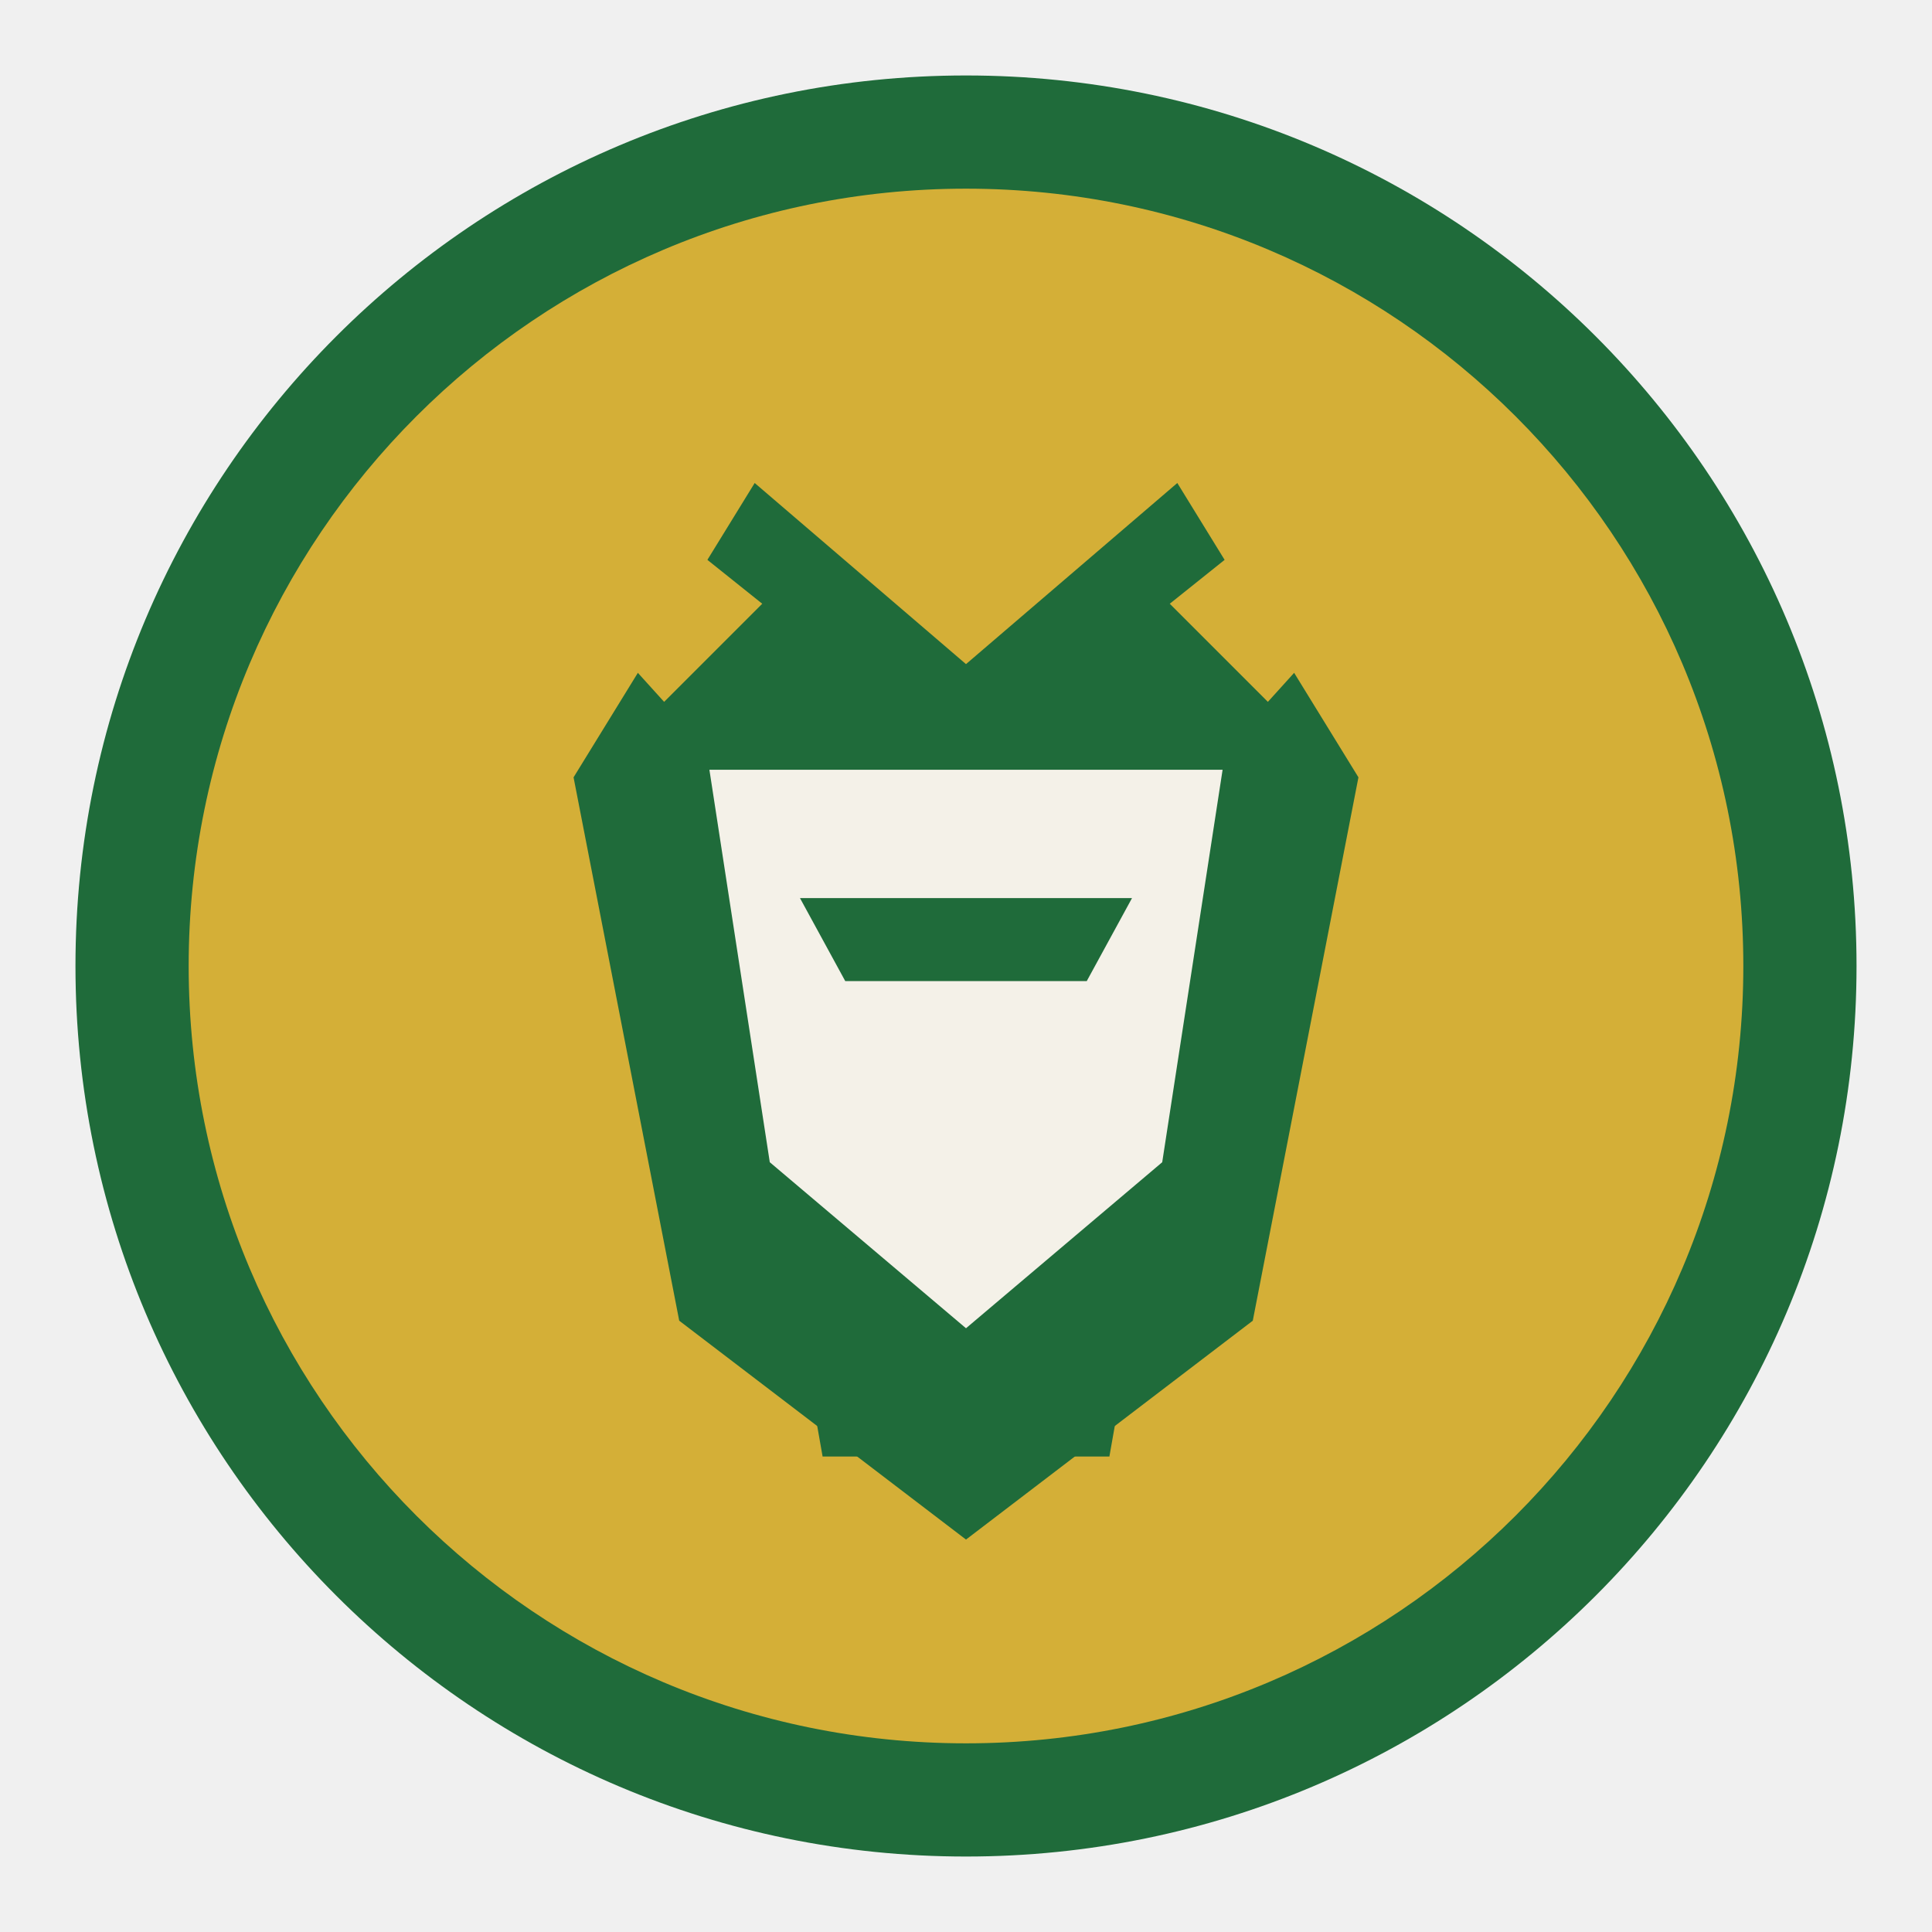
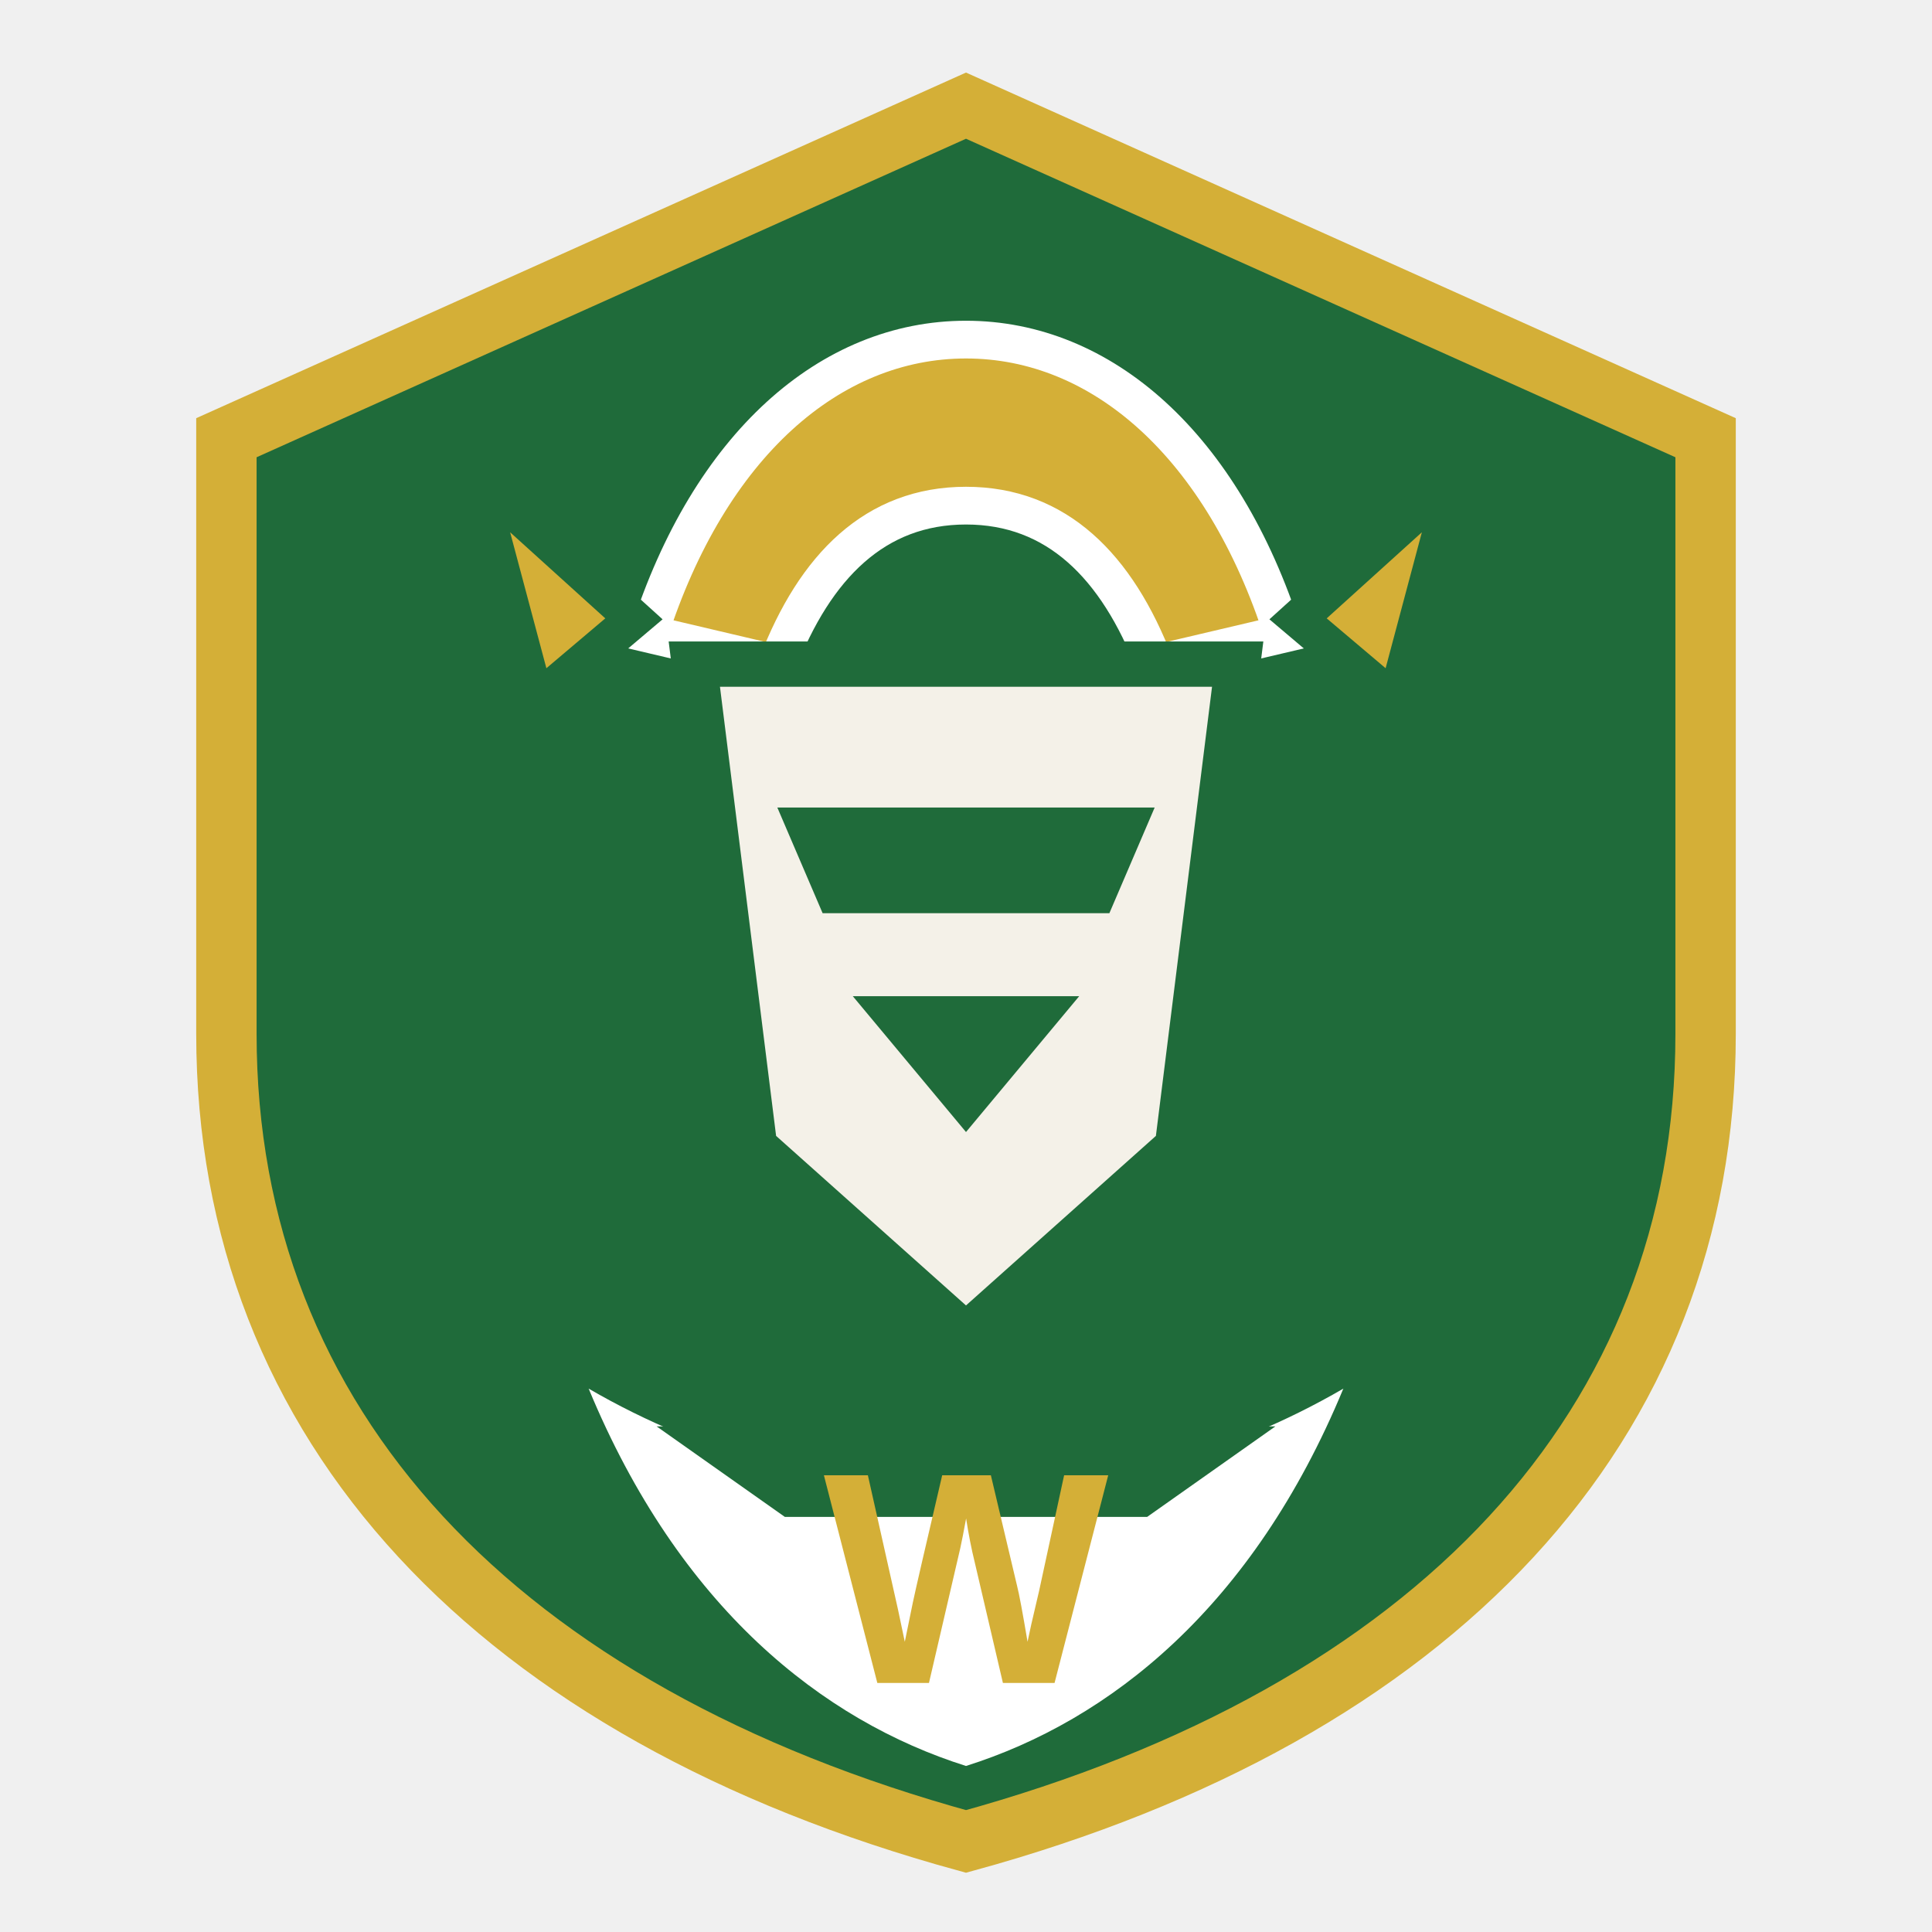
<svg xmlns="http://www.w3.org/2000/svg" viewBox="0 0 256 256" role="img" aria-labelledby="t">
-   <circle cx="128" cy="128" r="118" fill="#1f6b3a" />
-   <circle cx="128" cy="128" r="103" fill="#d4af37" />
-   <path d="M76 103l24-39 28 24 28-24 24 39-14 72-38 29-38-29z" fill="#1f6b3a" />
-   <path d="M94 102h68l-8 52-26 22-26-22z" fill="#f4f1e8" />
-   <path d="M106 119h44l-6 11h-32z" fill="#1f6b3a" />
-   <path d="M103 159l25 21 25-21-6 34h-38z" fill="#1f6b3a" />
-   <path d="M88 93L69 72l12-8 20 16zm80 0 19-21-12-8-20 16z" fill="#d4af37" />
+   <path d="M128 14 226 58v79c0 52-36 90-98 107-62-17-98-55-98-107V58z" fill="#1f6b3a" stroke="#d4af37" stroke-width="8" />
+   <path d="M86 84c8-25 24-39 42-39s34 14 42 39l-17 4c-5-13-13-21-25-21s-20 8-25 21z" fill="#d4af37" stroke="#fff" stroke-width="5" />
+   <path d="M92 88h72l-8 64-28 25-28-25z" fill="#f4f1e8" stroke="#1f6b3a" stroke-width="6" />
+   <path d="M103 107h50l-6 14h-38zm10 25h30l-15 18z" fill="#1f6b3a" />
+   <path d="M84 82 63 63l8 30zm88 0 21-19-8 30z" fill="#d4af37" stroke="#1f6b3a" stroke-width="5" />
+   <path d="M78 184c31 18 69 18 100 0-12 29-31 44-50 50-19-6-38-21-50-50z" fill="#fff" />
+   <path d="M87 189h82l-17 12H104z" fill="#1f6b3a" />
+   <text x="128" y="223" text-anchor="middle" font-family="Arial,Helvetica,sans-serif" font-size="40" font-weight="900" fill="#d4af37">W</text>
</svg>
